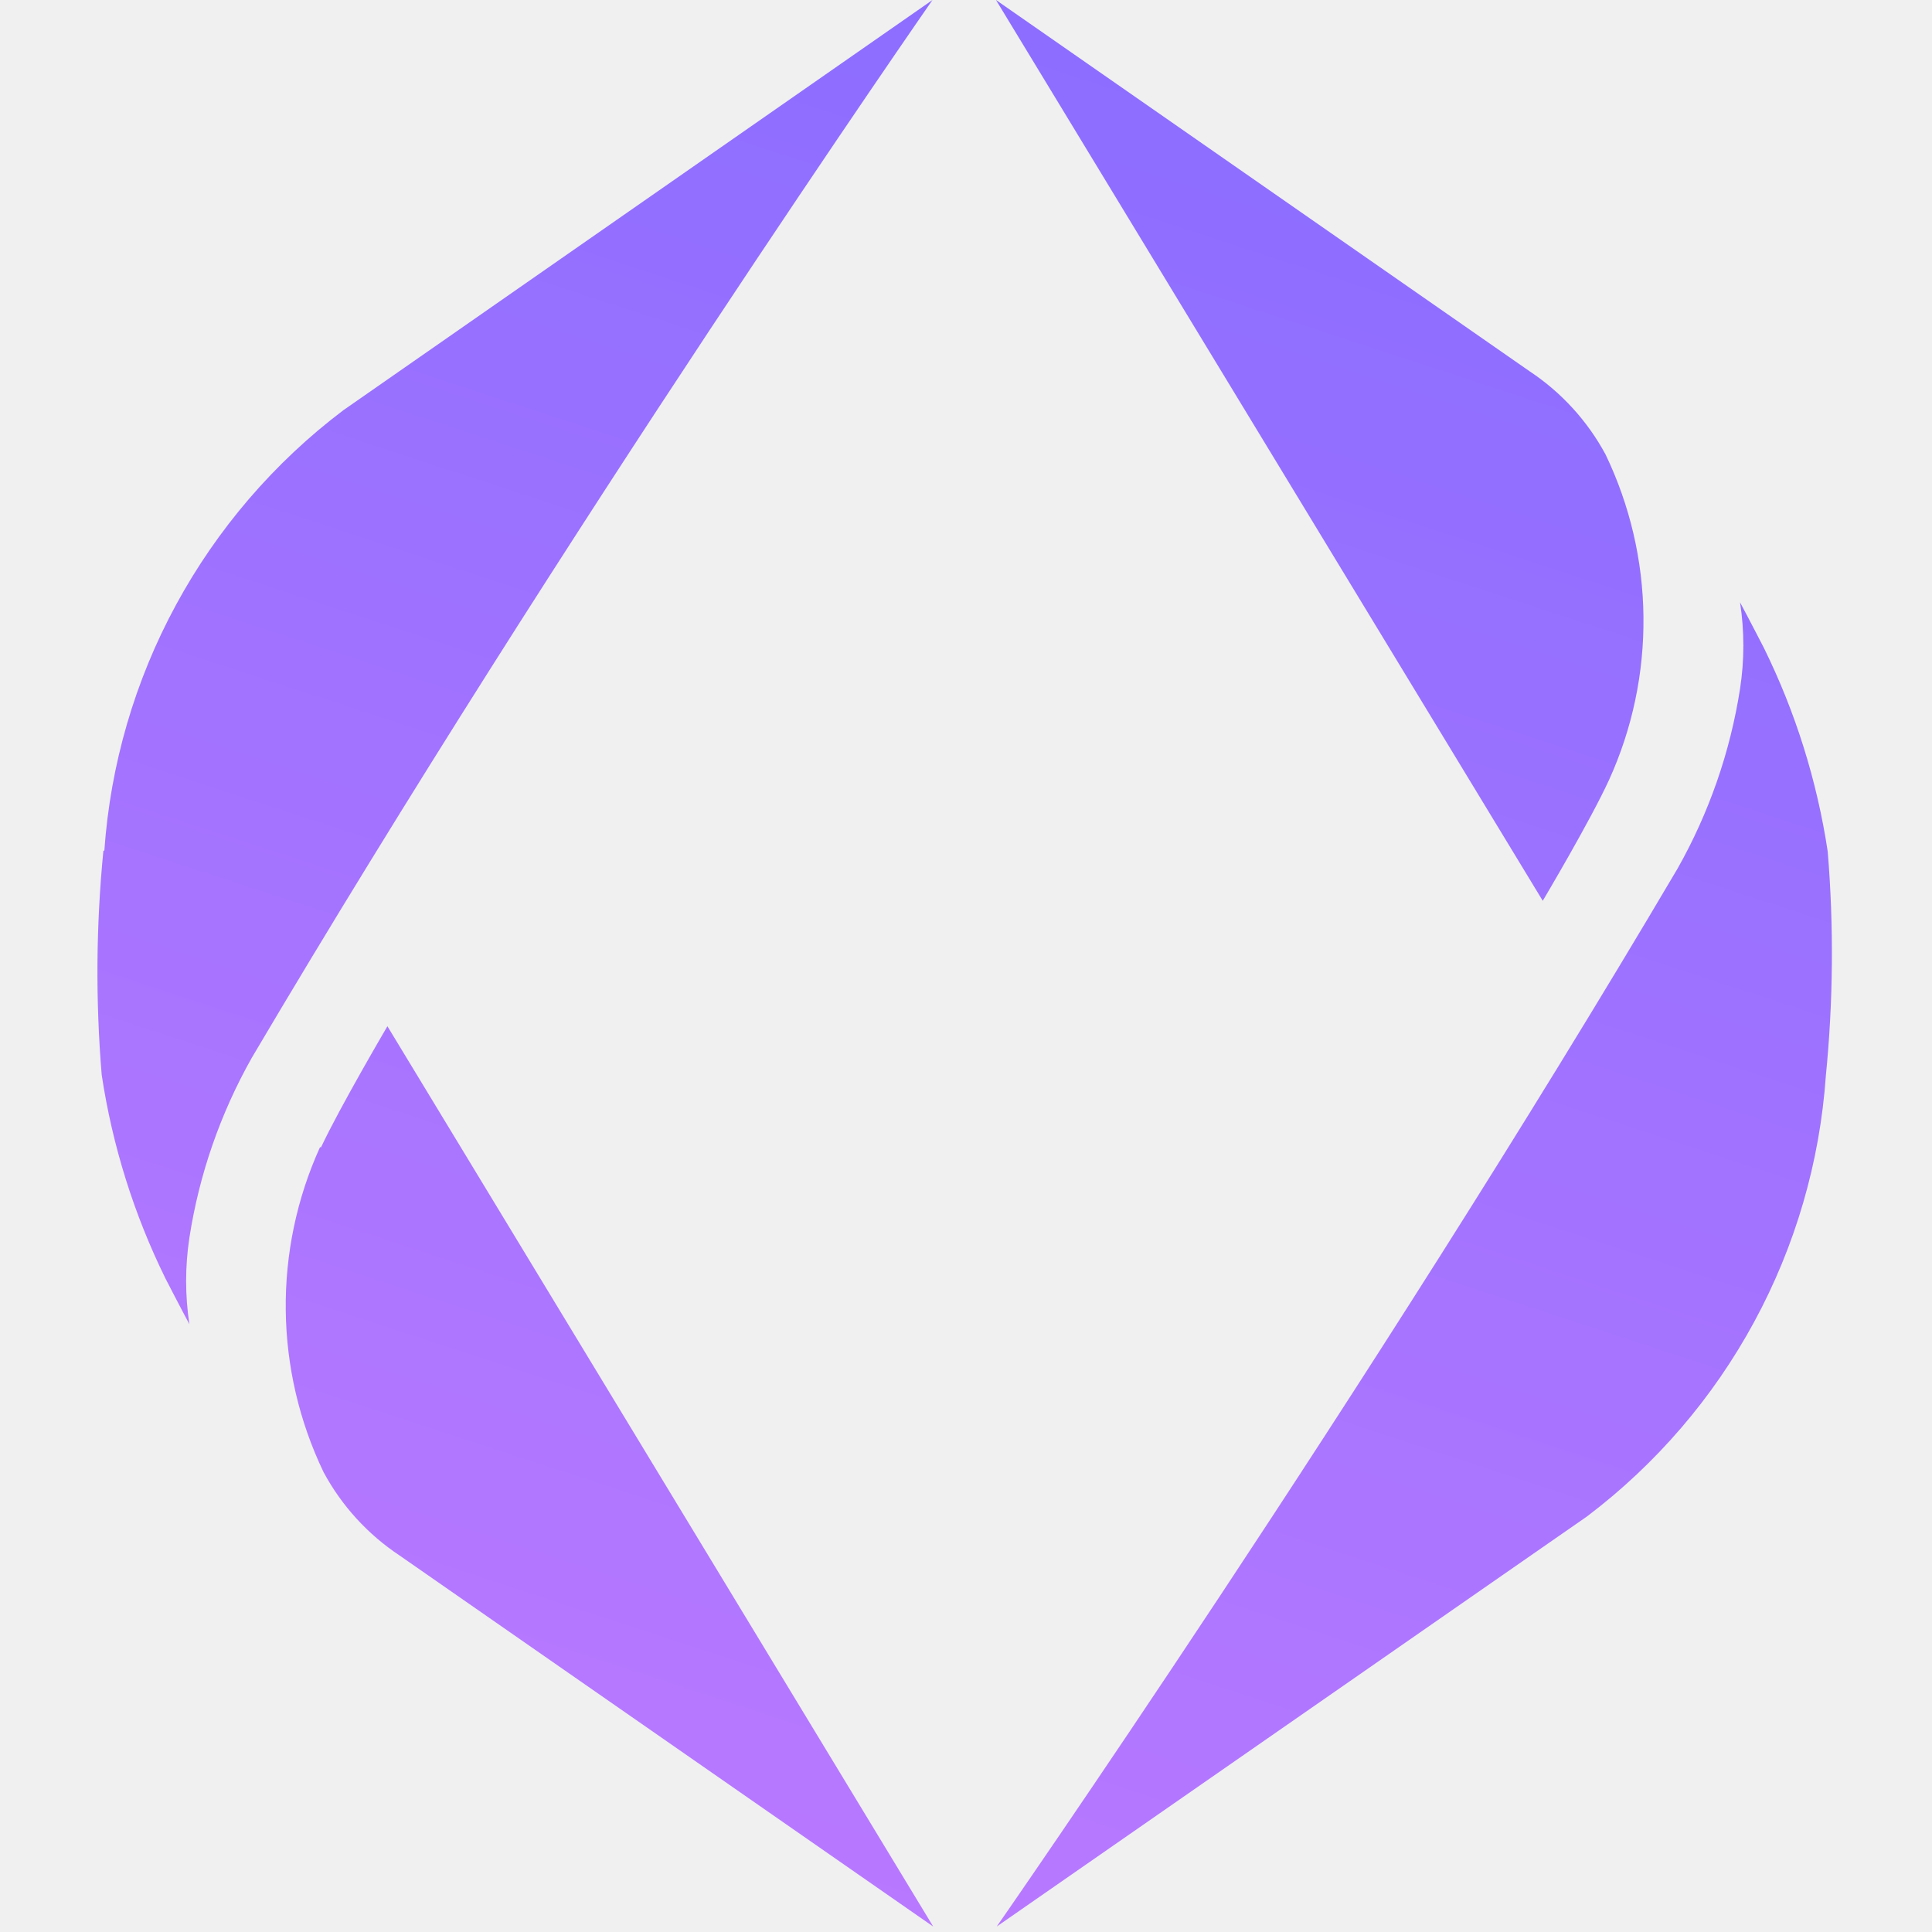
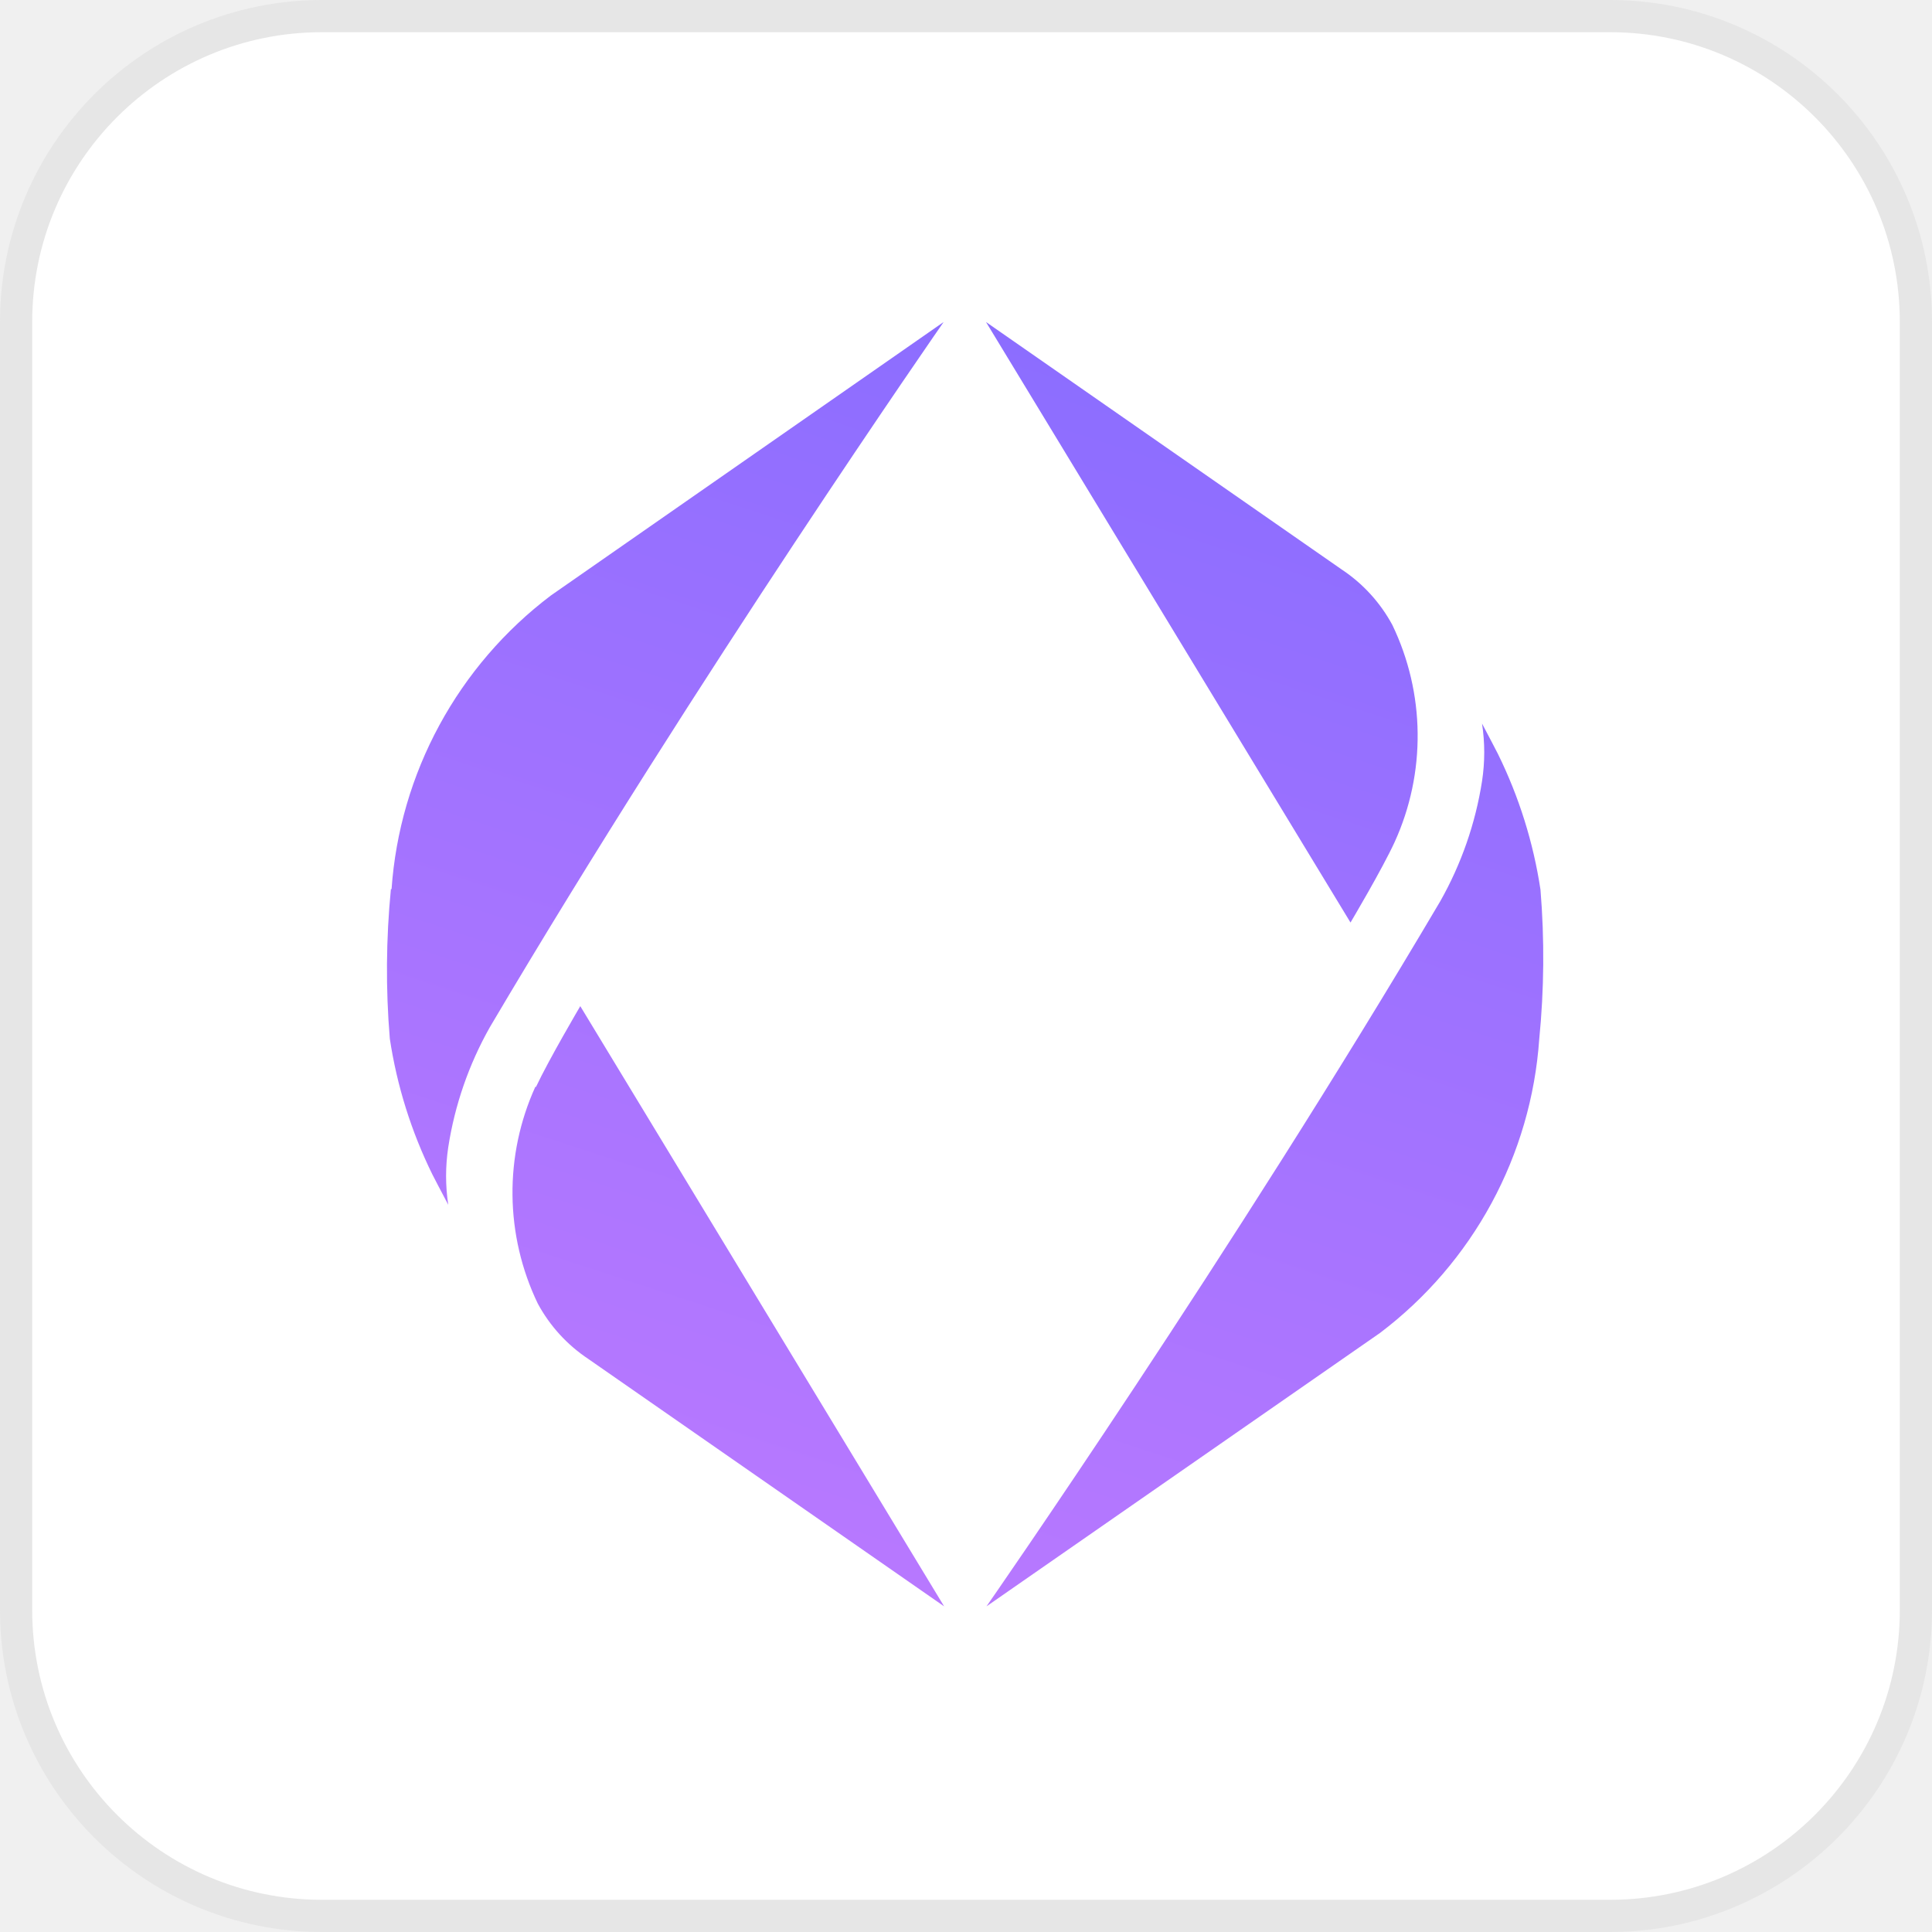
- <svg xmlns="http://www.w3.org/2000/svg" width="40" height="40" viewBox="0 0 40 40" fill="none">
-   <g clip-path="url(#clip0_966_6709)">
-     <mask id="mask0_966_6709" style="mask-type:luminance" maskUnits="userSpaceOnUse" x="-51" y="0" width="91" height="40">
-       <path d="M-50.732 0H40V40H-50.732V0Z" fill="white" />
+ <svg xmlns="http://www.w3.org/2000/svg" width="60" height="60" viewBox="0 0 60 60" fill="none">
+   <path d="M0 10C0 4.477 4.477 0 10 0H50C55.523 0 60 4.477 60 10V50C60 55.523 55.523 60 50 60H10C4.477 60 0 55.523 0 50V10Z" fill="white" />
+   <path d="M10 0.5H50C55.247 0.5 59.5 4.753 59.5 10V50C59.5 55.247 55.247 59.5 50 59.5H10C4.753 59.5 0.5 55.247 0.5 50V10C0.5 4.753 4.753 0.5 10 0.5Z" stroke="black" stroke-opacity="0.1" />
+   <g clip-path="url(#clip0_966_6528)">
+     <mask id="mask0_966_6528" style="mask-type:luminance" maskUnits="userSpaceOnUse" x="-41" y="10" width="91" height="40">
+       <path d="M-40.732 10H50V50H-40.732V10Z" fill="white" />
    </mask>
-     <g mask="url(#mask0_966_6709)">
-       <path d="M33.242 9.411C32.868 8.717 32.328 8.124 31.669 7.687L20.621 0L31.941 18.65C31.941 18.65 32.931 16.985 33.316 16.142C33.797 15.083 34.039 13.931 34.026 12.768C34.014 11.606 33.746 10.46 33.242 9.411ZM37.802 22.277C37.677 24.06 37.171 25.797 36.318 27.369C35.465 28.943 34.285 30.316 32.856 31.397L20.636 39.887C20.636 39.887 28.282 28.909 34.731 17.985C35.383 16.831 35.822 15.569 36.026 14.26C36.117 13.667 36.117 13.064 36.026 12.471C36.194 12.782 36.521 13.417 36.521 13.417C37.175 14.746 37.62 16.167 37.841 17.63C37.968 19.177 37.955 20.732 37.802 22.277ZM6.646 23.755C7.042 22.912 8.021 21.247 8.021 21.247L19.321 39.887L8.273 32.205C7.615 31.768 7.074 31.176 6.7 30.481C6.196 29.432 5.929 28.286 5.916 27.124C5.903 25.961 6.145 24.809 6.626 23.75L6.646 23.755ZM2.16 17.615C2.285 15.832 2.791 14.095 3.644 12.523C4.497 10.95 5.677 9.576 7.106 8.495L19.306 0C19.306 0 11.665 10.978 5.212 21.902C4.561 23.057 4.123 24.319 3.921 25.627C3.831 26.22 3.831 26.823 3.921 27.416C3.753 27.105 3.426 26.47 3.426 26.47C2.772 25.141 2.327 23.72 2.106 22.257C1.977 20.71 1.989 19.155 2.141 17.61L2.16 17.615Z" fill="url(#paint0_linear_966_6709)" />
+     <g mask="url(#mask0_966_6528)">
+       <path d="M43.242 19.411C42.868 18.717 42.328 18.124 41.669 17.687L30.621 10L41.941 28.65C41.941 28.65 42.931 26.985 43.316 26.142C43.797 25.083 44.039 23.931 44.026 22.768C44.014 21.606 43.746 20.46 43.242 19.411ZM47.802 32.277C47.677 34.06 47.171 35.797 46.318 37.37C45.465 38.943 44.285 40.316 42.856 41.397L30.636 49.887C30.636 49.887 38.282 38.909 44.731 27.985C45.383 26.831 45.822 25.569 46.026 24.26C46.117 23.667 46.117 23.064 46.026 22.471C46.194 22.782 46.521 23.417 46.521 23.417C47.175 24.746 47.62 26.167 47.841 27.63C47.968 29.177 47.955 30.732 47.802 32.277ZM16.646 33.755C17.041 32.912 18.021 31.247 18.021 31.247L29.321 49.887L18.273 42.205C17.615 41.768 17.074 41.176 16.7 40.481C16.196 39.432 15.929 38.286 15.916 37.124C15.903 35.961 16.145 34.809 16.626 33.75L16.646 33.755ZM12.16 27.615C12.285 25.832 12.791 24.096 13.644 22.523C14.497 20.95 15.677 19.576 17.106 18.495L29.306 10C29.306 10 21.665 20.978 15.212 31.902C14.56 33.057 14.123 34.319 13.921 35.627C13.831 36.22 13.831 36.823 13.921 37.416C13.753 37.105 13.426 36.47 13.426 36.47C12.773 35.141 12.327 33.72 12.106 32.257C11.977 30.71 11.989 29.155 12.14 27.61L12.16 27.615Z" fill="url(#paint0_linear_966_6528)" />
    </g>
  </g>
  <defs>
-     <linearGradient id="paint0_linear_966_6709" x1="-46.103" y1="52.89" x2="-20.549" y2="-25.04" gradientUnits="userSpaceOnUse">
+     <linearGradient id="paint0_linear_966_6528" x1="-36.103" y1="62.89" x2="-10.549" y2="-15.04" gradientUnits="userSpaceOnUse">
      <stop stop-color="#DE82FF" />
      <stop offset="1" stop-color="#7F6AFF" />
    </linearGradient>
-     <clipPath id="clip0_966_6709">
-       <rect width="40" height="40" fill="white" transform="matrix(-1 0 0 1 40 0)" />
+     <clipPath id="clip0_966_6528">
+       <rect width="40" height="40" fill="white" transform="matrix(-1 0 0 1 50 10)" />
    </clipPath>
  </defs>
</svg>
